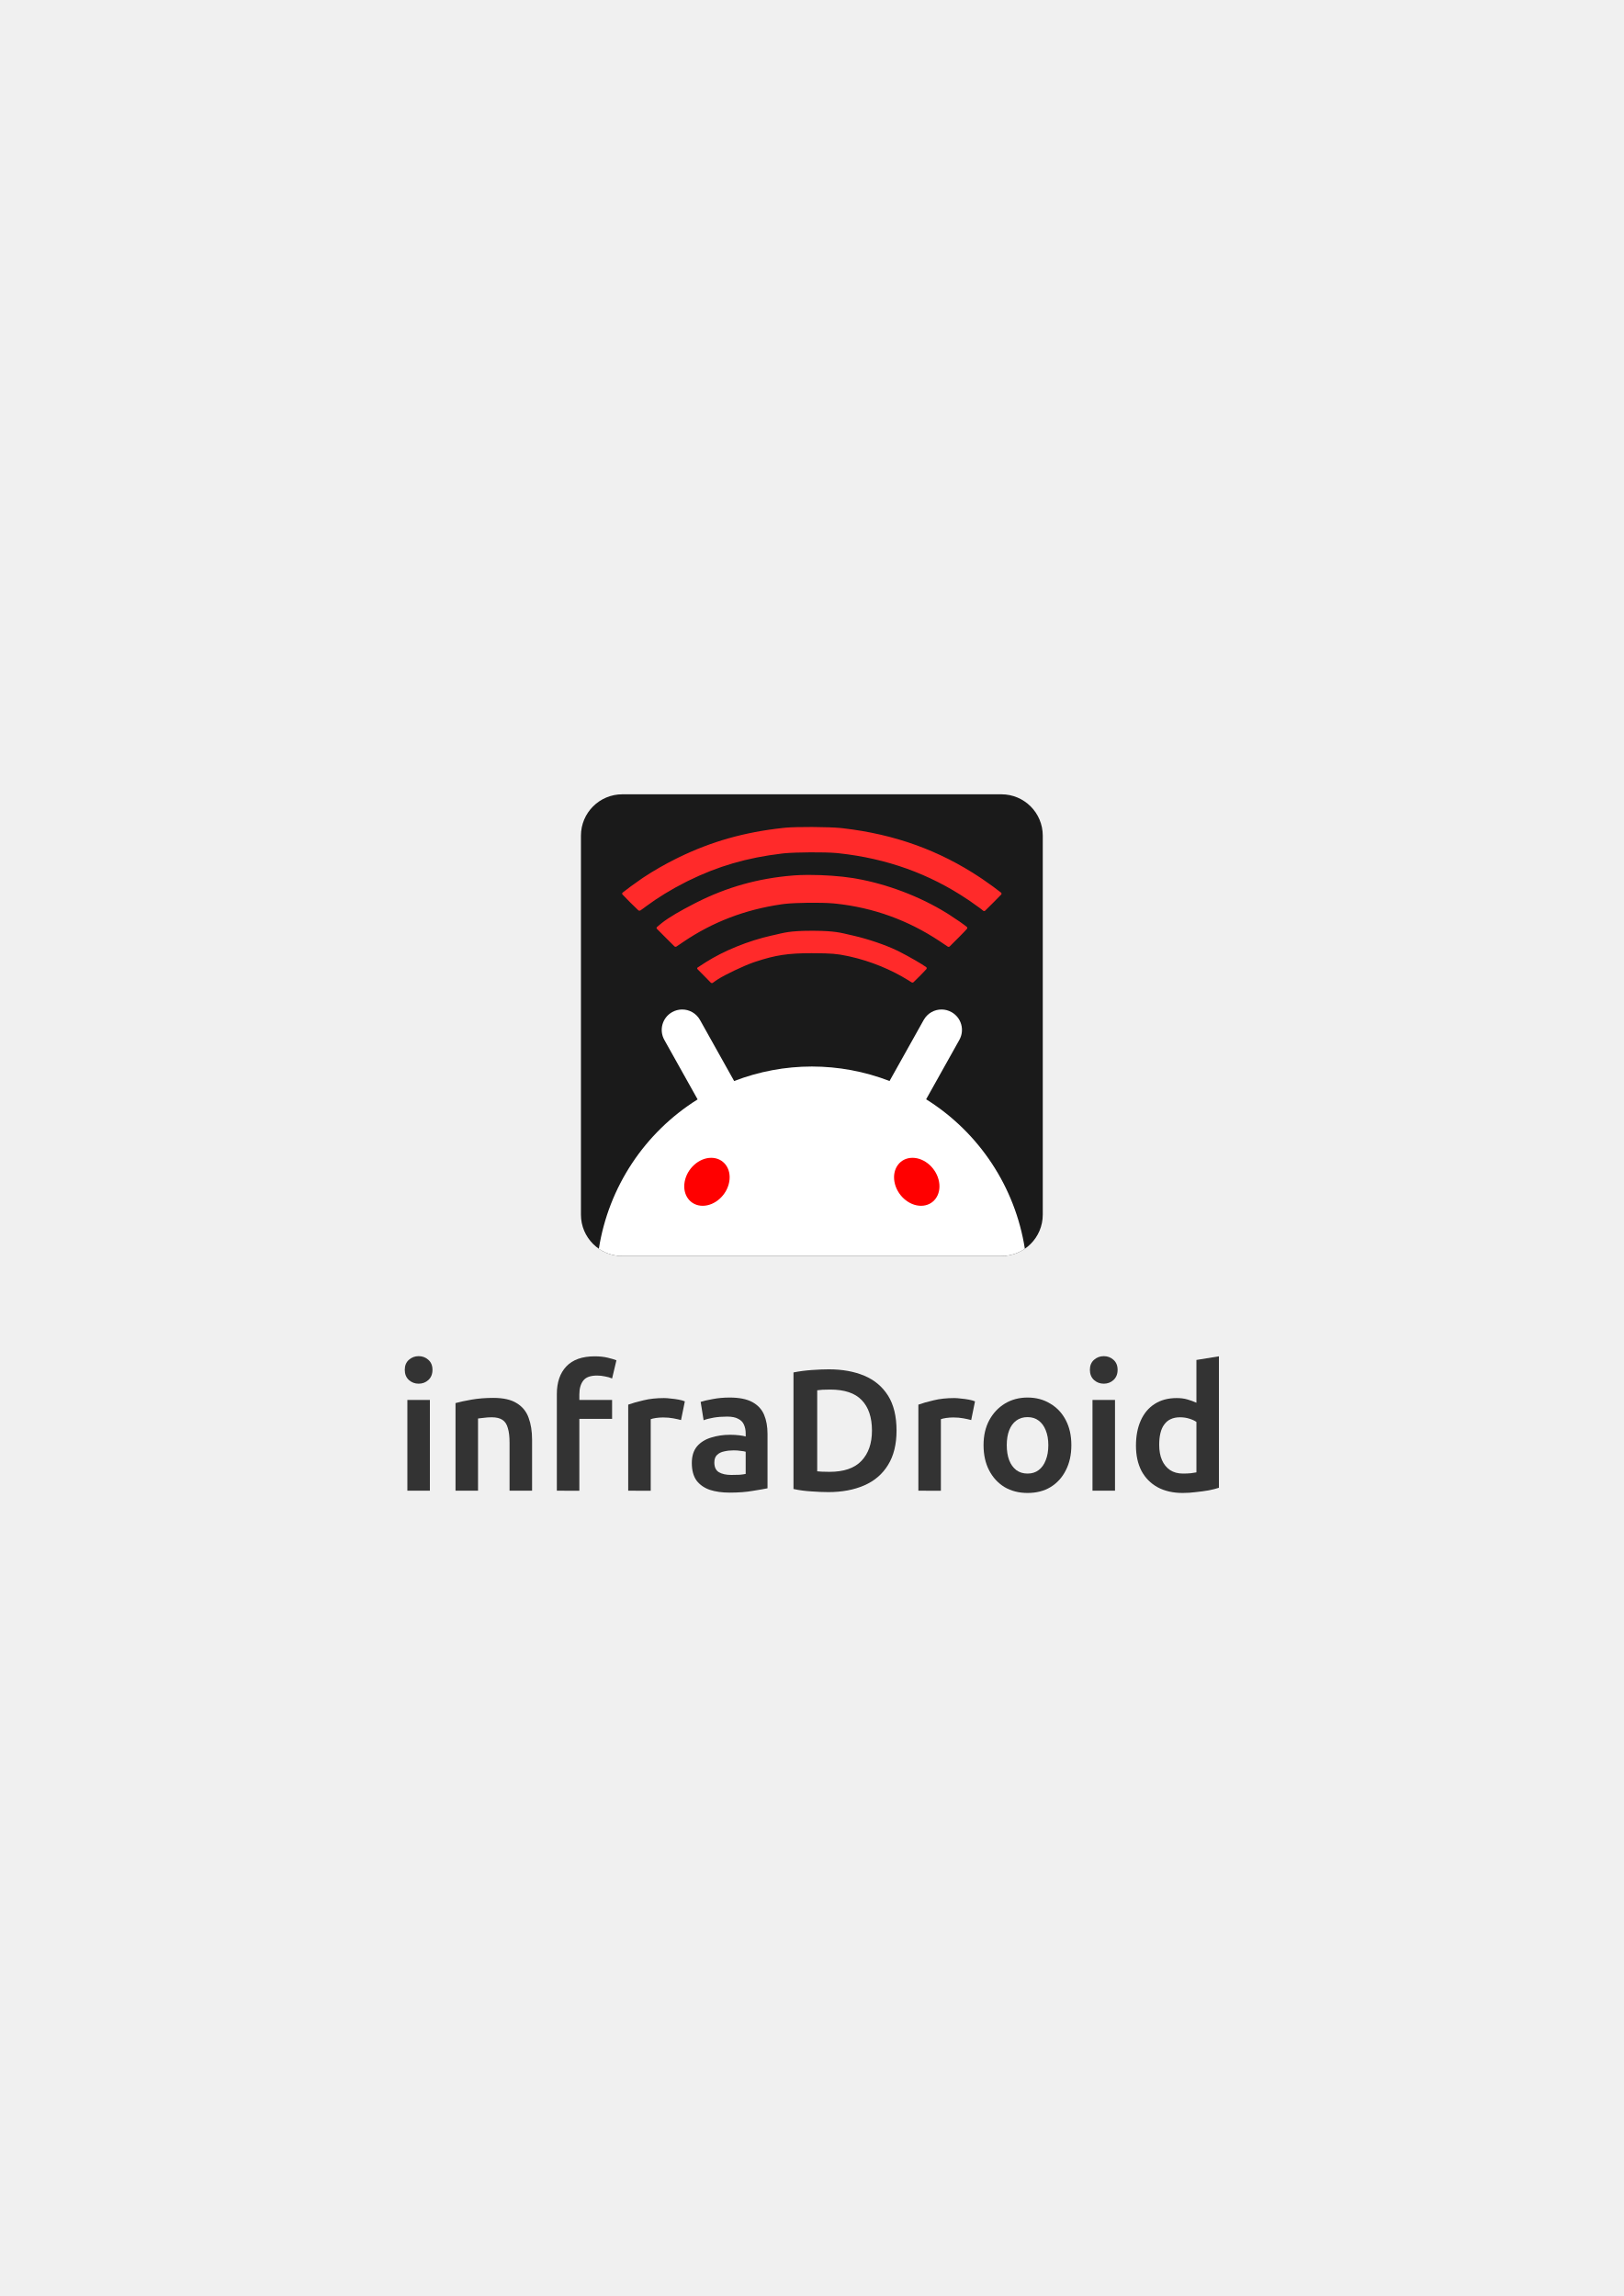
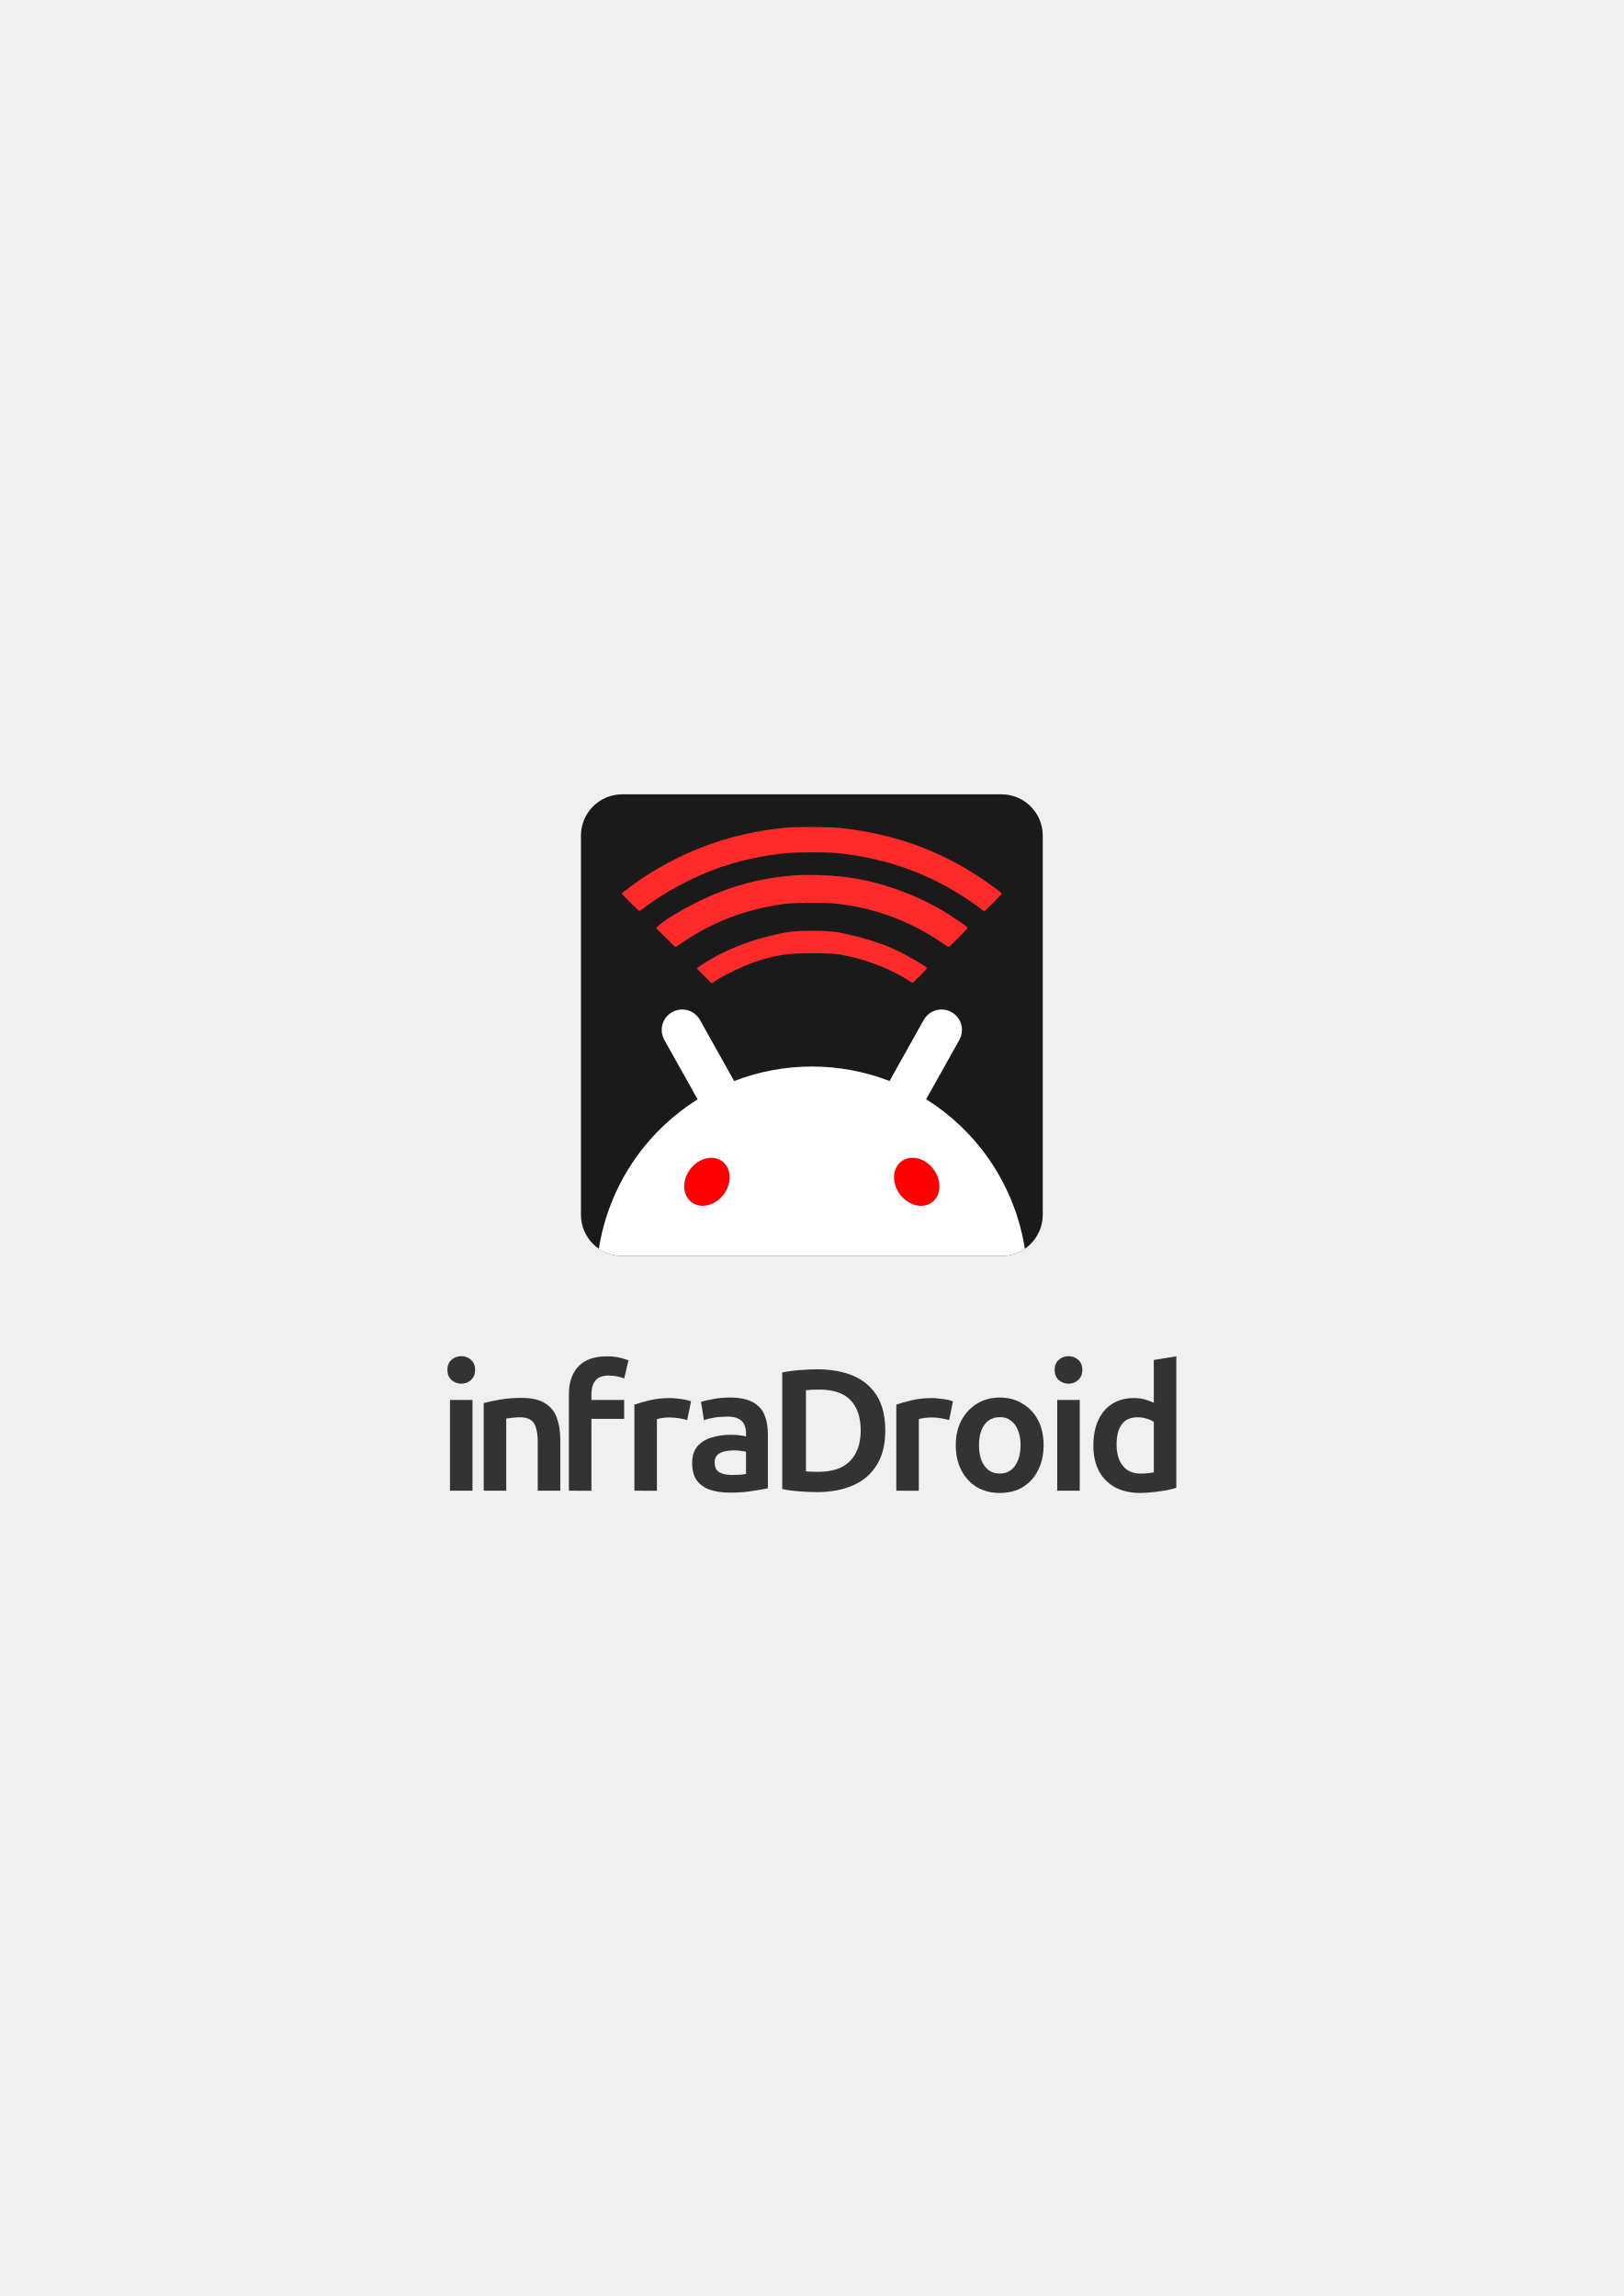
<svg xmlns="http://www.w3.org/2000/svg" width="210mm" height="297mm" viewBox="0 0 210 297" version="1.1" id="svg5" xml:space="preserve">
  <defs id="defs2" />
  <g id="layer1">
    <path style="opacity:1;fill:none;stroke:#000000;stroke-width:1.333" d="" id="path1161" transform="scale(0.2645833)" />
    <g aria-label="infraDroid" id="text1750" style="font-size:26.861px;fill:#333333;stroke-width:0.846" transform="matrix(0.8339934,0,0,0.8339934,17.43069,21.49138)">
-       <path d="M 42.273,205.446 V 191.371 h 3.492 v 14.075 z m 1.746,-16.6 q -0.86,0 -1.504,-0.564 -0.645,-0.591 -0.645,-1.585 0,-0.994 0.645,-1.558 0.645,-0.564 1.504,-0.564 0.886,0 1.504,0.564 0.645,0.564 0.645,1.558 0,0.994 -0.645,1.585 -0.618,0.564 -1.504,0.564 z" id="path2039" style="fill:#333333" />
-       <path d="m 49.74,205.446 v -13.592 q 0.967,-0.269 2.498,-0.537 1.558,-0.269 3.358,-0.269 2.364,0 3.653,0.833 1.316,0.806 1.827,2.256 0.537,1.45 0.537,3.384 v 7.924 h -3.492 v -7.44 q 0,-1.424 -0.269,-2.283 -0.242,-0.886 -0.833,-1.262 -0.591,-0.403 -1.665,-0.403 -0.618,0 -1.209,0.081 -0.564,0.054 -0.913,0.107 v 11.201 z" id="path2041" style="fill:#333333" />
-       <path d="m 65.454,205.446 v -14.988 q 0,-2.74 1.477,-4.298 1.477,-1.558 4.405,-1.558 1.128,0 2.015,0.215 0.886,0.215 1.343,0.403 l -0.672,2.82 q -0.483,-0.215 -1.101,-0.322 -0.618,-0.134 -1.236,-0.134 -1.558,0 -2.149,0.806 -0.591,0.779 -0.591,2.122 v 0.86 h 5.077 v 2.928 h -5.077 v 11.147 z" id="path2043" style="fill:#333333" />
-       <path d="m 76.521,205.446 v -13.35 q 0.967,-0.349 2.364,-0.672 1.424,-0.349 3.196,-0.349 0.457,0 1.074,0.081 0.618,0.054 1.182,0.161 0.591,0.107 0.967,0.269 l -0.591,2.901 q -0.483,-0.134 -1.209,-0.269 -0.698,-0.134 -1.585,-0.134 -0.537,0 -1.101,0.081 -0.537,0.081 -0.806,0.188 v 11.094 z" id="path2045" style="fill:#333333" />
-       <path d="m 92.241,205.741 q -1.746,0 -3.062,-0.43 -1.316,-0.457 -2.068,-1.45 -0.725,-1.021 -0.725,-2.713 0,-1.612 0.806,-2.579 0.833,-0.967 2.203,-1.37 1.37,-0.43 2.928,-0.43 0.779,0 1.424,0.081 0.672,0.081 0.994,0.188 v -0.483 q 0,-0.752 -0.269,-1.343 -0.242,-0.591 -0.886,-0.913 -0.618,-0.349 -1.719,-0.349 -1.155,0 -2.095,0.161 -0.94,0.161 -1.558,0.403 l -0.457,-2.847 q 0.645,-0.215 1.853,-0.43 1.236,-0.242 2.632,-0.242 2.229,0 3.519,0.698 1.289,0.698 1.827,1.961 0.537,1.262 0.537,2.982 v 8.434 q -0.779,0.161 -2.31,0.403 -1.504,0.269 -3.572,0.269 z m 0.269,-2.74 q 0.698,0 1.289,-0.027 0.591,-0.054 0.94,-0.134 v -3.438 q -0.242,-0.081 -0.779,-0.134 -0.51,-0.081 -1.074,-0.081 -0.779,0 -1.477,0.161 -0.672,0.134 -1.101,0.537 -0.43,0.403 -0.43,1.182 0,1.074 0.698,1.504 0.725,0.43 1.934,0.43 z" id="path2047" style="fill:#333333" />
-       <path d="m 107.525,205.661 q -1.128,0 -2.579,-0.107 -1.45,-0.081 -2.794,-0.376 v -18.077 q 1.343,-0.269 2.847,-0.376 1.504,-0.107 2.632,-0.107 3.143,0 5.506,0.994 2.364,0.994 3.68,3.089 1.316,2.095 1.316,5.426 0,3.196 -1.316,5.318 -1.289,2.122 -3.68,3.17 -2.391,1.048 -5.614,1.048 z m 0.215,-3.143 q 3.331,0 4.942,-1.692 1.639,-1.719 1.639,-4.701 0,-3.089 -1.585,-4.728 -1.558,-1.639 -4.889,-1.639 -0.672,0 -1.182,0.027 -0.483,0.027 -0.833,0.081 v 12.571 q 0.269,0.027 0.698,0.054 0.457,0.027 1.209,0.027 z" style="font-weight:bold;font-family:'Ubuntu Sans';-inkscape-font-specification:'Ubuntu Sans Bold';fill:#333333" id="path2049" />
-       <path d="m 121.519,205.446 v -13.35 q 0.967,-0.349 2.364,-0.672 1.424,-0.349 3.196,-0.349 0.457,0 1.074,0.081 0.618,0.054 1.182,0.161 0.591,0.107 0.967,0.269 l -0.591,2.901 q -0.483,-0.134 -1.209,-0.269 -0.698,-0.134 -1.585,-0.134 -0.537,0 -1.101,0.081 -0.537,0.081 -0.806,0.188 v 11.094 z" style="font-weight:bold;font-family:'Ubuntu Sans';-inkscape-font-specification:'Ubuntu Sans Bold';fill:#333333" id="path2051" />
-       <path d="m 138.449,205.795 q -2.015,0 -3.572,-0.913 -1.531,-0.94 -2.391,-2.606 -0.86,-1.665 -0.86,-3.895 0,-2.229 0.886,-3.868 0.886,-1.639 2.417,-2.579 1.558,-0.94 3.519,-0.94 1.988,0 3.519,0.94 1.558,0.913 2.417,2.579 0.86,1.639 0.86,3.868 0,2.229 -0.86,3.895 -0.833,1.665 -2.364,2.606 -1.504,0.913 -3.572,0.913 z m 0,-3.008 q 1.021,0 1.719,-0.537 0.725,-0.537 1.101,-1.531 0.403,-0.994 0.403,-2.337 0,-1.343 -0.403,-2.31 -0.376,-0.967 -1.101,-1.504 -0.698,-0.537 -1.719,-0.537 -1.021,0 -1.746,0.537 -0.725,0.537 -1.101,1.504 -0.376,0.967 -0.376,2.31 0,1.343 0.376,2.337 0.376,0.967 1.101,1.531 0.725,0.537 1.746,0.537 z" style="font-weight:bold;font-family:'Ubuntu Sans';-inkscape-font-specification:'Ubuntu Sans Bold';fill:#333333" id="path2053" />
-       <path d="M 148.521,205.446 V 191.371 h 3.492 v 14.075 z m 1.746,-16.6 q -0.86,0 -1.504,-0.564 -0.645,-0.591 -0.645,-1.585 0,-0.994 0.645,-1.558 0.645,-0.564 1.504,-0.564 0.886,0 1.504,0.564 0.645,0.564 0.645,1.558 0,0.994 -0.645,1.585 -0.618,0.564 -1.504,0.564 z" style="font-weight:bold;font-family:'Ubuntu Sans';-inkscape-font-specification:'Ubuntu Sans Bold';fill:#333333" id="path2055" />
-       <path d="m 162.516,205.795 q -2.256,0 -3.895,-0.886 -1.612,-0.886 -2.498,-2.525 -0.86,-1.665 -0.86,-3.922 0,-2.256 0.752,-3.922 0.752,-1.665 2.149,-2.552 1.424,-0.913 3.411,-0.913 0.94,0 1.665,0.215 0.752,0.215 1.397,0.51 v -6.635 l 3.492,-0.564 v 20.387 q -0.645,0.215 -1.585,0.403 -0.94,0.161 -1.988,0.269 -1.021,0.134 -2.041,0.134 z m 0.027,-3.008 q 0.698,0 1.236,-0.054 0.537,-0.081 0.86,-0.134 v -7.817 q -0.403,-0.295 -1.101,-0.51 -0.672,-0.215 -1.45,-0.215 -0.833,0 -1.45,0.295 -0.591,0.269 -0.994,0.833 -0.403,0.537 -0.591,1.343 -0.188,0.779 -0.188,1.8 0,1.37 0.43,2.364 0.43,0.994 1.262,1.558 0.833,0.537 1.988,0.537 z" style="font-weight:bold;font-family:'Ubuntu Sans';-inkscape-font-specification:'Ubuntu Sans Bold';fill:#333333" id="path2057" />
+       <g id="g3" transform="translate(5.4983)">
+         <g id="g5" transform="translate(-1.110225)">
+           <path d="M 44.494,205.446 V 191.371 h 3.492 v 14.075 z m 1.746,-16.6 q -0.86,0 -1.504,-0.564 -0.645,-0.591 -0.645,-1.585 0,-0.994 0.645,-1.558 0.645,-0.564 1.504,-0.564 0.886,0 1.504,0.564 0.645,0.564 0.645,1.558 0,0.994 -0.645,1.585 -0.618,0.564 -1.504,0.564 z" id="path2039" style="fill:#333333" />
+           <path d="m 49.726,205.446 v -13.592 q 0.967,-0.269 2.498,-0.537 1.558,-0.269 3.358,-0.269 2.364,0 3.653,0.833 1.316,0.806 1.827,2.256 0.537,1.45 0.537,3.384 v 7.924 h -3.492 v -7.44 q 0,-1.424 -0.269,-2.283 -0.242,-0.886 -0.833,-1.262 -0.591,-0.403 -1.665,-0.403 -0.618,0 -1.209,0.081 -0.564,0.054 -0.913,0.107 v 11.201 z" id="path2041" style="fill:#333333" />
+           <path d="m 62.937,205.446 v -14.988 q 0,-2.74 1.477,-4.298 1.477,-1.558 4.405,-1.558 1.128,0 2.015,0.215 0.886,0.215 1.343,0.403 l -0.672,2.82 q -0.483,-0.215 -1.101,-0.322 -0.618,-0.134 -1.236,-0.134 -1.558,0 -2.149,0.806 -0.591,0.779 -0.591,2.122 v 0.86 h 5.077 v 2.928 h -5.077 v 11.147 z" id="path2043" style="fill:#333333" />
+           <path d="m 73.092,205.446 v -13.35 q 0.967,-0.349 2.364,-0.672 1.424,-0.349 3.196,-0.349 0.457,0 1.074,0.081 0.618,0.054 1.182,0.161 0.591,0.107 0.967,0.269 l -0.591,2.901 q -0.483,-0.134 -1.209,-0.269 -0.698,-0.134 -1.585,-0.134 -0.537,0 -1.101,0.081 -0.537,0.081 -0.806,0.188 v 11.094 z" id="path2045" style="fill:#333333" />
+           <path d="m 87.906,205.741 q -1.746,0 -3.062,-0.43 -1.316,-0.457 -2.068,-1.45 -0.725,-1.021 -0.725,-2.713 0,-1.612 0.806,-2.579 0.833,-0.967 2.203,-1.37 1.37,-0.43 2.928,-0.43 0.779,0 1.424,0.081 0.672,0.081 0.994,0.188 v -0.483 q 0,-0.752 -0.269,-1.343 -0.242,-0.591 -0.886,-0.913 -0.618,-0.349 -1.719,-0.349 -1.155,0 -2.095,0.161 -0.94,0.161 -1.558,0.403 l -0.457,-2.847 q 0.645,-0.215 1.853,-0.43 1.236,-0.242 2.632,-0.242 2.229,0 3.519,0.698 1.289,0.698 1.827,1.961 0.537,1.262 0.537,2.982 v 8.434 q -0.779,0.161 -2.31,0.403 -1.504,0.269 -3.572,0.269 z m 0.269,-2.74 q 0.698,0 1.289,-0.027 0.591,-0.054 0.94,-0.134 v -3.438 q -0.242,-0.081 -0.779,-0.134 -0.51,-0.081 -1.074,-0.081 -0.779,0 -1.477,0.161 -0.672,0.134 -1.101,0.537 -0.43,0.403 -0.43,1.182 0,1.074 0.698,1.504 0.725,0.43 1.934,0.43 z" id="path2047" style="fill:#333333" />
+           <path d="m 101.392,205.661 q -1.128,0 -2.579,-0.107 -1.45,-0.081 -2.794,-0.376 v -18.077 q 1.343,-0.269 2.847,-0.376 1.504,-0.107 2.632,-0.107 3.143,0 5.506,0.994 2.364,0.994 3.68,3.089 1.316,2.095 1.316,5.426 0,3.196 -1.316,5.318 -1.289,2.122 -3.68,3.17 -2.391,1.048 -5.614,1.048 z m 0.215,-3.143 q 3.331,0 4.942,-1.692 1.639,-1.719 1.639,-4.701 0,-3.089 -1.585,-4.728 -1.558,-1.639 -4.889,-1.639 -0.672,0 -1.182,0.027 -0.483,0.027 -0.833,0.081 v 12.571 q 0.269,0.027 0.698,0.054 0.457,0.027 1.209,0.027 z" style="font-weight:bold;font-family:'Ubuntu Sans';-inkscape-font-specification:'Ubuntu Sans Bold';fill:#333333" id="path2049" />
+           <path d="m 113.711,205.446 v -13.35 q 0.967,-0.349 2.364,-0.672 1.424,-0.349 3.196,-0.349 0.457,0 1.074,0.081 0.618,0.054 1.182,0.161 0.591,0.107 0.967,0.269 l -0.591,2.901 q -0.483,-0.134 -1.209,-0.269 -0.698,-0.134 -1.585,-0.134 -0.537,0 -1.101,0.081 -0.537,0.081 -0.806,0.188 v 11.094 z" style="font-weight:bold;font-family:'Ubuntu Sans';-inkscape-font-specification:'Ubuntu Sans Bold';fill:#333333" id="path2051" />
+           <path d="m 129.756,205.795 q -2.015,0 -3.572,-0.913 -1.531,-0.94 -2.391,-2.606 -0.86,-1.665 -0.86,-3.895 0,-2.229 0.886,-3.868 0.886,-1.639 2.417,-2.579 1.558,-0.94 3.519,-0.94 1.988,0 3.519,0.94 1.558,0.913 2.417,2.579 0.86,1.639 0.86,3.868 0,2.229 -0.86,3.895 -0.833,1.665 -2.364,2.606 -1.504,0.913 -3.572,0.913 z m 0,-3.008 q 1.021,0 1.719,-0.537 0.725,-0.537 1.101,-1.531 0.403,-0.994 0.403,-2.337 0,-1.343 -0.403,-2.31 -0.376,-0.967 -1.101,-1.504 -0.698,-0.537 -1.719,-0.537 -1.021,0 -1.746,0.537 -0.725,0.537 -1.101,1.504 -0.376,0.967 -0.376,2.31 0,1.343 0.376,2.337 0.376,0.967 1.101,1.531 0.725,0.537 1.746,0.537 z" style="font-weight:bold;font-family:'Ubuntu Sans';-inkscape-font-specification:'Ubuntu Sans Bold';fill:#333333" id="path2053" />
+           <path d="M 138.664,205.446 V 191.371 h 3.492 v 14.075 z m 1.746,-16.6 q -0.86,0 -1.504,-0.564 -0.645,-0.591 -0.645,-1.585 0,-0.994 0.645,-1.558 0.645,-0.564 1.504,-0.564 0.886,0 1.504,0.564 0.645,0.564 0.645,1.558 0,0.994 -0.645,1.585 -0.618,0.564 -1.504,0.564 z" style="font-weight:bold;font-family:'Ubuntu Sans';-inkscape-font-specification:'Ubuntu Sans Bold';fill:#333333" id="path2055" />
+           <path d="m 151.519,205.795 q -2.256,0 -3.895,-0.886 -1.612,-0.886 -2.498,-2.525 -0.86,-1.665 -0.86,-3.922 0,-2.256 0.752,-3.922 0.752,-1.665 2.149,-2.552 1.424,-0.913 3.411,-0.913 0.94,0 1.665,0.215 0.752,0.215 1.397,0.51 v -6.635 l 3.492,-0.564 v 20.387 q -0.645,0.215 -1.585,0.403 -0.94,0.161 -1.988,0.269 -1.021,0.134 -2.041,0.134 z m 0.027,-3.008 q 0.698,0 1.236,-0.054 0.537,-0.081 0.86,-0.134 v -7.817 q -0.403,-0.295 -1.101,-0.51 -0.672,-0.215 -1.45,-0.215 -0.833,0 -1.45,0.295 -0.591,0.269 -0.994,0.833 -0.403,0.537 -0.591,1.343 -0.188,0.779 -0.188,1.8 0,1.37 0.43,2.364 0.43,0.994 1.262,1.558 0.833,0.537 1.988,0.537 z" style="font-weight:bold;font-family:'Ubuntu Sans';-inkscape-font-specification:'Ubuntu Sans Bold';fill:#333333" id="path2057" />
+         </g>
+       </g>
    </g>
    <g id="g2">
      <g id="g1">
        <rect style="fill:#1a1a1a;stroke:none;stroke-width:0.1;stroke-dasharray:none" id="rect2170-4" width="59.729" height="59.729" x="-75.604" y="175.185" ry="5.35" />
        <path id="path1155-8" style="fill:#ff2a2a;stroke:none;stroke-width:0.682;stroke-dasharray:none" d="m -45.793,178.076 c -2.025,-0.007 -4.007,0.036 -5.159,0.134 -0.145,0.012 -0.381,0.037 -0.526,0.053 -7.7,0.835 -14.305,2.702 -20.864,5.896 -0.131,0.064 -0.344,0.169 -0.475,0.234 -0.942,0.468 -1.876,0.963 -2.786,1.472 v 5.85 c 1.496,-0.938 3.084,-1.837 4.723,-2.664 0.13,-0.066 0.342,-0.171 0.473,-0.236 5.87,-2.898 11.727,-4.606 18.628,-5.431 0.145,-0.017 0.38,-0.044 0.526,-0.058 2.371,-0.229 8.001,-0.262 10.367,-0.061 0.145,0.012 0.381,0.037 0.526,0.053 9.059,0.982 17.14,3.76 24.485,8.42 v -5.87 c -7.178,-4.072 -14.897,-6.527 -23.643,-7.539 -0.145,-0.017 -0.381,-0.044 -0.526,-0.057 -1.185,-0.111 -3.189,-0.176 -5.22,-0.191 -0.146,-0.001 -0.264,-0.002 -0.264,-0.002 z m -0.516,9.569 c -0.146,1.2e-4 -0.265,9.9e-4 -0.265,0.001 l -0.265,0.002 c -0.827,0.01 -1.613,0.037 -2.325,0.087 -0.146,0.01 -0.382,0.029 -0.528,0.041 -6.786,0.566 -13.011,2.314 -18.997,5.333 -0.13,0.066 -0.342,0.174 -0.472,0.24 -2.559,1.313 -4.901,2.629 -6.444,3.828 v 2.317 l 0.473,0.475 c 0.103,0.104 0.27,0.272 0.373,0.375 0.691,0.693 1.285,1.282 1.576,1.565 0.104,0.101 0.292,0.118 0.414,0.037 0.204,-0.135 0.53,-0.356 0.904,-0.612 0.12,-0.082 0.315,-0.216 0.436,-0.298 5.874,-3.986 12.327,-6.458 19.634,-7.521 0.145,-0.021 0.379,-0.054 0.525,-0.071 2.27,-0.269 7.33,-0.327 9.826,-0.111 0.145,0.013 0.381,0.037 0.526,0.052 7.472,0.805 14.351,3.289 20.631,7.45 0.122,0.081 0.319,0.213 0.44,0.294 l 1.236,0.829 a 0.322,0.322 0 0 0 0.407,-0.04 l 1.531,-1.529 c 0.103,-0.103 0.271,-0.271 0.374,-0.375 0.157,-0.158 0.279,-0.285 0.422,-0.431 v -2.361 c -0.732,-0.52 -1.65,-1.144 -2.49,-1.678 -0.123,-0.078 -0.324,-0.204 -0.448,-0.281 -5.383,-3.329 -11.89,-5.797 -18.194,-6.901 -0.144,-0.025 -0.378,-0.065 -0.522,-0.088 -2.504,-0.402 -5.855,-0.631 -8.78,-0.628 z m 0.461,11.156 c -4.364,0.005 -5.411,0.389 -7.422,0.842 -0.142,0.032 -0.373,0.082 -0.515,0.114 -4.676,1.054 -9.544,3.034 -13.216,5.375 -0.123,0.079 -0.322,0.208 -0.444,0.287 l -1.096,0.713 a 0.216,0.216 0 0 0 -0.036,0.332 l 1.04,1.051 c 0.103,0.104 0.269,0.272 0.372,0.376 0.495,0.502 0.986,1.004 1.243,1.268 0.102,0.105 0.281,0.121 0.4,0.036 0.158,-0.112 0.379,-0.268 0.583,-0.411 0.12,-0.083 0.316,-0.217 0.439,-0.296 1.519,-0.966 5.053,-2.648 7.066,-3.36 0.137,-0.049 0.362,-0.124 0.501,-0.17 3.963,-1.305 6.451,-1.681 11.085,-1.679 0.146,7e-5 0.383,10e-4 0.529,0.002 3.454,0.017 4.564,0.106 6.699,0.558 0.143,0.03 0.375,0.08 0.517,0.112 4.072,0.913 8.164,2.579 11.612,4.727 0.124,0.077 0.324,0.204 0.448,0.283 l 0.213,0.135 a 0.332,0.332 0 0 0 0.411,-0.044 l 1.07,-1.059 c 0.104,-0.103 0.272,-0.269 0.376,-0.373 0.485,-0.485 0.896,-0.919 1.107,-1.166 0.092,-0.108 0.08,-0.302 -0.036,-0.389 -0.727,-0.547 -3.41,-2.106 -5.317,-3.071 -0.13,-0.066 -0.342,-0.171 -0.474,-0.235 -2.371,-1.143 -5.795,-2.308 -8.835,-3.006 -0.142,-0.033 -0.373,-0.084 -0.516,-0.116 -1.857,-0.425 -3.021,-0.814 -7.277,-0.837 -0.146,-7.9e-4 -0.382,-0.001 -0.528,-0.001 z" />
        <path id="path1617-8" style="fill:#ffffff;stroke:none;stroke-width:0.708;stroke-dasharray:none" d="m 121.804,131.713 c -0.937,-0.012 -1.848,0.476 -2.339,1.355 l -4.417,7.896 c -3.206,-1.238 -6.613,-1.873 -10.049,-1.874 -3.436,0.002 -6.842,0.638 -10.047,1.877 l -4.418,-7.899 c -0.491,-0.878 -1.402,-1.367 -2.339,-1.354 -0.426,0.006 -0.857,0.115 -1.256,0.338 -1.277,0.714 -1.73,2.318 -1.016,3.595 l 4.305,7.696 c -7.153,4.472 -11.899,11.939 -12.913,20.314 8.886,0.945 18.25,1.429 27.685,1.432 9.436,-0.003 18.801,-0.488 27.688,-1.433 -1.008,-8.379 -5.752,-15.852 -12.907,-20.328 l 4.296,-7.681 c 0.714,-1.277 0.261,-2.881 -1.016,-3.595 -0.399,-0.223 -0.83,-0.333 -1.256,-0.338 z" transform="translate(-150.7394,71.3079)" />
        <g id="g1270-2" style="fill:#ff0000;stroke:none" transform="matrix(0.6949782,0,0,0.6949782,-118.6787,106.185)">
          <ellipse style="opacity:1;fill:#ff0000;stroke:none;stroke-width:0.098;stroke-dasharray:none" id="path1228-4" cx="115.958" cy="174.106" rx="4.15" ry="4.535" transform="matrix(1,0,-0.1753422,0.9845076,0,0)" />
          <ellipse style="fill:#ff0000;stroke:none;stroke-width:0.098;stroke-dasharray:none" id="path1228-6-5" cx="-93.946" cy="174.106" rx="4.15" ry="4.535" transform="matrix(-1,0,0.1753422,0.9845076,0,0)" />
        </g>
      </g>
    </g>
    <path id="path1155-9" style="fill:#ff2a2a;stroke:none;stroke-width:0.682;stroke-dasharray:none" d="m -63.121,108.263 c -2.025,-0.007 -4.007,0.036 -5.159,0.134 -0.145,0.012 -0.381,0.037 -0.526,0.053 -7.7,0.835 -14.305,2.702 -20.864,5.896 -0.131,0.064 -0.344,0.169 -0.475,0.234 -2.282,1.135 -4.524,2.419 -6.464,3.704 -0.122,0.081 -0.319,0.213 -0.439,0.295 -1.262,0.859 -3.194,2.278 -3.803,2.783 -0.112,0.093 -0.122,0.278 -0.024,0.386 0.579,0.638 2.509,2.563 3.148,3.142 0.108,0.098 0.311,0.114 0.432,0.033 0.168,-0.112 0.414,-0.287 0.687,-0.489 0.116,-0.086 0.304,-0.228 0.421,-0.315 2.329,-1.734 5.081,-3.417 7.978,-4.879 0.13,-0.066 0.342,-0.172 0.473,-0.236 5.87,-2.898 11.726,-4.606 18.628,-5.43 0.145,-0.017 0.38,-0.045 0.526,-0.059 2.371,-0.229 8.001,-0.262 10.367,-0.061 0.145,0.012 0.381,0.037 0.526,0.053 9.585,1.039 18.075,4.088 25.757,9.249 0.121,0.082 0.317,0.215 0.438,0.297 0.755,0.516 1.545,1.078 1.98,1.406 0.116,0.088 0.301,0.236 0.415,0.327 l 0.25,0.201 a 0.296,0.296 177.012 0 0 0.394,-0.021 l 1.4,-1.389 c 0.104,-0.103 0.272,-0.27 0.375,-0.373 0.627,-0.624 1.159,-1.167 1.418,-1.445 0.098,-0.105 0.093,-0.287 -0.018,-0.381 -0.575,-0.482 -2.351,-1.784 -3.686,-2.69 -0.121,-0.082 -0.318,-0.214 -0.439,-0.295 -8.251,-5.487 -17.133,-8.684 -27.442,-9.877 -0.145,-0.017 -0.381,-0.043 -0.526,-0.057 -1.185,-0.111 -3.19,-0.176 -5.221,-0.191 -0.146,-0.001 -0.264,-0.002 -0.264,-0.002 z m -1.045,9.573 c -0.827,0.01 -1.613,0.037 -2.325,0.087 -0.146,0.01 -0.382,0.029 -0.528,0.041 -6.786,0.566 -13.011,2.314 -18.997,5.333 -0.13,0.066 -0.341,0.174 -0.471,0.24 -2.66,1.365 -5.095,2.734 -6.631,3.971 -0.114,0.091 -0.295,0.244 -0.406,0.338 l -0.469,0.395 a 0.243,0.243 92.504 0 0 -0.016,0.358 l 1.551,1.558 c 0.103,0.104 0.27,0.271 0.373,0.375 0.691,0.693 1.285,1.282 1.575,1.565 0.104,0.101 0.292,0.118 0.414,0.037 0.204,-0.135 0.53,-0.356 0.904,-0.612 0.12,-0.082 0.315,-0.216 0.436,-0.298 5.874,-3.986 12.327,-6.458 19.635,-7.521 0.145,-0.021 0.379,-0.054 0.524,-0.071 2.27,-0.269 7.33,-0.327 9.826,-0.111 0.145,0.013 0.381,0.037 0.526,0.052 7.472,0.805 14.351,3.289 20.632,7.45 0.122,0.081 0.319,0.213 0.44,0.294 l 1.236,0.829 a 0.322,0.322 174.44 0 0 0.407,-0.04 l 1.531,-1.529 c 0.103,-0.103 0.271,-0.271 0.374,-0.374 0.686,-0.689 1.261,-1.291 1.528,-1.595 0.096,-0.109 0.084,-0.301 -0.027,-0.394 -0.549,-0.459 -2.198,-1.61 -3.569,-2.481 -0.123,-0.078 -0.324,-0.204 -0.448,-0.281 -5.383,-3.329 -11.89,-5.797 -18.194,-6.902 -0.144,-0.025 -0.378,-0.065 -0.522,-0.088 -2.504,-0.402 -5.856,-0.631 -8.78,-0.629 -0.146,1.2e-4 -0.264,8.8e-4 -0.264,9.2e-4 z m 0.991,11.153 c -4.364,0.005 -5.411,0.389 -7.422,0.842 -0.142,0.032 -0.373,0.082 -0.515,0.114 -4.676,1.054 -9.544,3.033 -13.216,5.375 -0.123,0.079 -0.322,0.208 -0.444,0.287 l -1.096,0.713 a 0.216,0.216 96.133 0 0 -0.036,0.332 l 1.04,1.051 c 0.103,0.104 0.269,0.272 0.372,0.376 0.495,0.502 0.986,1.004 1.243,1.268 0.102,0.105 0.281,0.121 0.4,0.036 0.158,-0.112 0.379,-0.268 0.584,-0.411 0.12,-0.083 0.316,-0.217 0.439,-0.296 1.519,-0.966 5.053,-2.648 7.066,-3.36 0.137,-0.049 0.362,-0.123 0.501,-0.169 3.963,-1.305 6.451,-1.681 11.085,-1.679 0.146,7e-5 0.383,9.6e-4 0.529,0.002 3.454,0.017 4.563,0.106 6.699,0.558 0.143,0.03 0.375,0.08 0.517,0.112 4.072,0.913 8.164,2.579 11.612,4.727 0.124,0.077 0.324,0.204 0.447,0.282 l 0.213,0.135 a 0.332,0.332 173.839 0 0 0.412,-0.044 l 1.07,-1.059 c 0.104,-0.103 0.272,-0.269 0.376,-0.373 0.485,-0.485 0.896,-0.92 1.107,-1.166 0.092,-0.108 0.079,-0.302 -0.036,-0.389 -0.727,-0.547 -3.41,-2.106 -5.317,-3.071 -0.13,-0.066 -0.343,-0.171 -0.474,-0.235 -2.371,-1.143 -5.795,-2.308 -8.834,-3.005 -0.142,-0.033 -0.374,-0.084 -0.516,-0.116 -1.857,-0.425 -3.021,-0.814 -7.277,-0.837 -0.146,-7.9e-4 -0.382,-0.001 -0.528,-0.001 z" transform="translate(14.74634,-0.9133993)" />
    <path id="path1617-3" style="fill:#1a1a1a;stroke:none;stroke-width:0.708;stroke-dasharray:none" d="m -46.263,133.209 c -0.937,-0.012 -1.848,0.476 -2.339,1.355 l -4.417,7.896 c -3.206,-1.238 -6.613,-1.873 -10.049,-1.874 -3.436,0.002 -6.842,0.638 -10.047,1.877 l -4.418,-7.899 c -0.491,-0.878 -1.402,-1.367 -2.339,-1.354 -0.426,0.006 -0.857,0.115 -1.256,0.338 -1.277,0.714 -1.73,2.318 -1.016,3.595 l 4.305,7.696 c -7.153,4.472 -11.899,11.939 -12.913,20.314 8.886,0.945 18.25,1.429 27.685,1.432 9.436,-0.003 18.801,-0.488 27.688,-1.433 -1.008,-8.379 -5.752,-15.852 -12.907,-20.328 l 4.296,-7.681 c 0.714,-1.277 0.261,-2.881 -1.016,-3.595 -0.399,-0.223 -0.83,-0.333 -1.256,-0.338 z" transform="translate(14.74634,-0.9133993)" />
    <g id="g1270-9" style="fill:#ffffff;stroke:none" transform="matrix(0.6949782,0,0,0.6949782,-121.26,35.45966)">
      <ellipse style="opacity:1;fill:#ffffff;stroke:none;stroke-width:0.098;stroke-dasharray:none" id="path1228-0" cx="115.958" cy="174.106" rx="4.15" ry="4.535" transform="matrix(1,0,-0.1753422,0.9845076,0,0)" />
      <ellipse style="fill:#ffffff;stroke:none;stroke-width:0.098;stroke-dasharray:none" id="path1228-6-8" cx="-93.946" cy="174.106" rx="4.15" ry="4.535" transform="matrix(-1,0,0.1753422,0.9845076,0,0)" />
    </g>
    <g id="g4" transform="translate(-152.1455,-64.84891)">
      <rect style="fill:#1a1a1a;stroke:none;stroke-width:0.1;stroke-dasharray:none" id="rect2170" width="59.729" height="59.729" x="75.136" y="103.877" ry="0" />
      <path id="path1617" style="fill:#ffffff;stroke:none;stroke-width:0.708;stroke-dasharray:none" d="m 121.804,131.7 c -0.937,-0.012 -1.848,0.477 -2.339,1.355 l -4.417,7.896 c -3.206,-1.238 -6.612,-1.873 -10.049,-1.874 -3.436,0.002 -6.842,0.638 -10.047,1.877 l -4.418,-7.899 c -0.491,-0.878 -1.403,-1.367 -2.339,-1.354 -0.426,0.006 -0.857,0.115 -1.256,0.338 -1.277,0.714 -1.73,2.318 -1.016,3.596 l 4.305,7.696 c -7.142,4.465 -11.885,11.917 -12.908,20.276 h 55.364 c -1.017,-8.364 -5.758,-15.821 -12.902,-20.291 l 4.296,-7.681 c 0.714,-1.277 0.261,-2.881 -1.016,-3.596 -0.399,-0.223 -0.83,-0.333 -1.256,-0.338 z" />
      <g id="g1270" style="fill:#ff0000;stroke:none" transform="matrix(0.6949782,0,0,0.6949782,32.06076,34.87713)">
        <ellipse style="opacity:1;fill:#ff0000;stroke:none;stroke-width:0.098;stroke-dasharray:none" id="path1228" cx="115.958" cy="174.106" rx="4.15" ry="4.535" transform="matrix(1,0,-0.1753422,0.9845076,0,0)" />
        <ellipse style="fill:#ff0000;stroke:none;stroke-width:0.098;stroke-dasharray:none" id="path1228-6" cx="-93.946" cy="174.106" rx="4.15" ry="4.535" transform="matrix(-1,0,0.1753422,0.9845076,0,0)" />
      </g>
      <path id="path2" style="fill:#ff2a2a;stroke:none;stroke-width:0.682;stroke-dasharray:none" d="m -63.121,108.263 c -2.025,-0.007 -4.007,0.036 -5.159,0.134 -0.145,0.012 -0.381,0.037 -0.526,0.053 -7.7,0.835 -14.305,2.702 -20.864,5.896 -0.131,0.064 -0.344,0.169 -0.475,0.234 -2.282,1.135 -4.524,2.419 -6.464,3.704 -0.122,0.081 -0.319,0.213 -0.439,0.295 -1.262,0.859 -3.194,2.278 -3.803,2.783 -0.112,0.093 -0.122,0.278 -0.024,0.386 0.579,0.638 2.509,2.563 3.148,3.142 0.108,0.098 0.311,0.114 0.432,0.033 0.168,-0.112 0.414,-0.287 0.687,-0.489 0.116,-0.086 0.304,-0.228 0.421,-0.315 2.329,-1.734 5.081,-3.417 7.978,-4.879 0.13,-0.066 0.342,-0.172 0.473,-0.236 5.87,-2.898 11.726,-4.606 18.628,-5.43 0.145,-0.017 0.38,-0.045 0.526,-0.059 2.371,-0.229 8.001,-0.262 10.367,-0.061 0.145,0.012 0.381,0.037 0.526,0.053 9.585,1.039 18.075,4.088 25.757,9.249 0.121,0.082 0.317,0.215 0.438,0.297 0.755,0.516 1.545,1.078 1.98,1.406 0.116,0.088 0.301,0.236 0.415,0.327 l 0.25,0.201 a 0.296,0.296 177.012 0 0 0.394,-0.021 l 1.4,-1.389 c 0.104,-0.103 0.272,-0.27 0.375,-0.373 0.627,-0.624 1.159,-1.167 1.418,-1.445 0.098,-0.105 0.093,-0.287 -0.018,-0.381 -0.575,-0.482 -2.351,-1.784 -3.686,-2.69 -0.121,-0.082 -0.318,-0.214 -0.439,-0.295 -8.251,-5.487 -17.133,-8.684 -27.442,-9.877 -0.145,-0.017 -0.381,-0.043 -0.526,-0.057 -1.185,-0.111 -3.19,-0.176 -5.221,-0.191 -0.146,-0.001 -0.264,-0.002 -0.264,-0.002 z m -1.045,9.573 c -0.827,0.01 -1.613,0.037 -2.325,0.087 -0.146,0.01 -0.382,0.029 -0.528,0.041 -6.786,0.566 -13.011,2.314 -18.997,5.333 -0.13,0.066 -0.341,0.174 -0.471,0.24 -2.66,1.365 -5.095,2.734 -6.631,3.971 -0.114,0.091 -0.295,0.244 -0.406,0.338 l -0.469,0.395 a 0.243,0.243 92.504 0 0 -0.016,0.358 l 1.551,1.558 c 0.103,0.104 0.27,0.271 0.373,0.375 0.691,0.693 1.285,1.282 1.575,1.565 0.104,0.101 0.292,0.118 0.414,0.037 0.204,-0.135 0.53,-0.356 0.904,-0.612 0.12,-0.082 0.315,-0.216 0.436,-0.298 5.874,-3.986 12.327,-6.458 19.635,-7.521 0.145,-0.021 0.379,-0.054 0.524,-0.071 2.27,-0.269 7.33,-0.327 9.826,-0.111 0.145,0.013 0.381,0.037 0.526,0.052 7.472,0.805 14.351,3.289 20.632,7.45 0.122,0.081 0.319,0.213 0.44,0.294 l 1.236,0.829 a 0.322,0.322 174.44 0 0 0.407,-0.04 l 1.531,-1.529 c 0.103,-0.103 0.271,-0.271 0.374,-0.374 0.686,-0.689 1.261,-1.291 1.528,-1.595 0.096,-0.109 0.084,-0.301 -0.027,-0.394 -0.549,-0.459 -2.198,-1.61 -3.569,-2.481 -0.123,-0.078 -0.324,-0.204 -0.448,-0.281 -5.383,-3.329 -11.89,-5.797 -18.194,-6.902 -0.144,-0.025 -0.378,-0.065 -0.522,-0.088 -2.504,-0.402 -5.856,-0.631 -8.78,-0.629 -0.146,1.2e-4 -0.264,8.8e-4 -0.264,9.2e-4 z m 0.991,11.153 c -4.364,0.005 -5.411,0.389 -7.422,0.842 -0.142,0.032 -0.373,0.082 -0.515,0.114 -4.676,1.054 -9.544,3.033 -13.216,5.375 -0.123,0.079 -0.322,0.208 -0.444,0.287 l -1.096,0.713 a 0.216,0.216 96.133 0 0 -0.036,0.332 l 1.04,1.051 c 0.103,0.104 0.269,0.272 0.372,0.376 0.495,0.502 0.986,1.004 1.243,1.268 0.102,0.105 0.281,0.121 0.4,0.036 0.158,-0.112 0.379,-0.268 0.584,-0.411 0.12,-0.083 0.316,-0.217 0.439,-0.296 1.519,-0.966 5.053,-2.648 7.066,-3.36 0.137,-0.049 0.362,-0.123 0.501,-0.169 3.963,-1.305 6.451,-1.681 11.085,-1.679 0.146,7e-5 0.383,9.6e-4 0.529,0.002 3.454,0.017 4.563,0.106 6.699,0.558 0.143,0.03 0.375,0.08 0.517,0.112 4.072,0.913 8.164,2.579 11.612,4.727 0.124,0.077 0.324,0.204 0.447,0.282 l 0.213,0.135 a 0.332,0.332 173.839 0 0 0.412,-0.044 l 1.07,-1.059 c 0.104,-0.103 0.272,-0.269 0.376,-0.373 0.485,-0.485 0.896,-0.92 1.107,-1.166 0.092,-0.108 0.079,-0.302 -0.036,-0.389 -0.727,-0.547 -3.41,-2.106 -5.317,-3.071 -0.13,-0.066 -0.343,-0.171 -0.474,-0.235 -2.371,-1.143 -5.795,-2.308 -8.834,-3.005 -0.142,-0.033 -0.374,-0.084 -0.516,-0.116 -1.857,-0.425 -3.021,-0.814 -7.277,-0.837 -0.146,-7.9e-4 -0.382,-0.001 -0.528,-0.001 z" transform="matrix(0.6476911,0,0,0.6476911,145.848,37.98563)" />
    </g>
    <rect style="fill:#1a1a1a;stroke:none;stroke-width:0.1;stroke-dasharray:none" id="rect2170-8" width="59.729" height="59.729" x="75.136" y="102.747" ry="5.35" />
    <path id="path1617-2" style="fill:#ffffff;stroke:none;stroke-width:0.708;stroke-dasharray:none" d="M 121.804 131.713 C 120.867 131.7 119.956 132.19 119.465 133.068 L 115.048 140.964 C 111.842 139.726 108.435 139.091 104.999 139.09 C 101.563 139.092 98.156 139.728 94.951 140.967 L 90.533 133.068 C 90.042 132.19 89.13 131.701 88.194 131.713 C 87.768 131.719 87.337 131.828 86.937 132.051 C 85.66 132.766 85.207 134.37 85.921 135.647 L 90.226 143.343 C 83.356 147.638 78.706 154.696 77.451 162.668 C 78.312 163.26 79.357 163.606 80.486 163.606 L 129.514 163.606 C 130.643 163.606 131.688 163.26 132.55 162.667 C 131.3 154.691 126.651 147.628 119.78 143.328 L 124.076 135.647 C 124.791 134.37 124.337 132.766 123.06 132.051 C 122.66 131.828 122.23 131.719 121.804 131.713 z " transform="translate(0,-1.129636)" />
    <g id="g1270-4" style="fill:#ff0000;stroke:none" transform="matrix(0.6949782,0,0,0.6949782,32.06076,33.7475)">
      <ellipse style="opacity:1;fill:#ff0000;stroke:none;stroke-width:0.098;stroke-dasharray:none" id="path1228-5" cx="115.958" cy="174.106" rx="4.15" ry="4.535" transform="matrix(1,0,-0.1753422,0.9845076,0,0)" />
      <ellipse style="fill:#ff0000;stroke:none;stroke-width:0.098;stroke-dasharray:none" id="path1228-6-51" cx="-93.946" cy="174.106" rx="4.15" ry="4.535" transform="matrix(-1,0,0.1753422,0.9845076,0,0)" />
    </g>
    <path id="path2-7" style="fill:#ff2a2a;stroke:none;stroke-width:0.682;stroke-dasharray:none" d="m -63.121,108.263 c -2.025,-0.007 -4.007,0.036 -5.159,0.134 -0.145,0.012 -0.381,0.037 -0.526,0.053 -7.7,0.835 -14.305,2.702 -20.864,5.896 -0.131,0.064 -0.344,0.169 -0.475,0.234 -2.282,1.135 -4.524,2.419 -6.464,3.704 -0.122,0.081 -0.319,0.213 -0.439,0.295 -1.262,0.859 -3.194,2.278 -3.803,2.783 -0.112,0.093 -0.122,0.278 -0.024,0.386 0.579,0.638 2.509,2.563 3.148,3.142 0.108,0.098 0.311,0.114 0.432,0.033 0.168,-0.112 0.414,-0.287 0.687,-0.489 0.116,-0.086 0.304,-0.228 0.421,-0.315 2.329,-1.734 5.081,-3.417 7.978,-4.879 0.13,-0.066 0.342,-0.172 0.473,-0.236 5.87,-2.898 11.726,-4.606 18.628,-5.43 0.145,-0.017 0.38,-0.045 0.526,-0.059 2.371,-0.229 8.001,-0.262 10.367,-0.061 0.145,0.012 0.381,0.037 0.526,0.053 9.585,1.039 18.075,4.088 25.757,9.249 0.121,0.082 0.317,0.215 0.438,0.297 0.755,0.516 1.545,1.078 1.98,1.406 0.116,0.088 0.301,0.236 0.415,0.327 l 0.25,0.201 a 0.296,0.296 177.012 0 0 0.394,-0.021 l 1.4,-1.389 c 0.104,-0.103 0.272,-0.27 0.375,-0.373 0.627,-0.624 1.159,-1.167 1.418,-1.445 0.098,-0.105 0.093,-0.287 -0.018,-0.381 -0.575,-0.482 -2.351,-1.784 -3.686,-2.69 -0.121,-0.082 -0.318,-0.214 -0.439,-0.295 -8.251,-5.487 -17.133,-8.684 -27.442,-9.877 -0.145,-0.017 -0.381,-0.043 -0.526,-0.057 -1.185,-0.111 -3.19,-0.176 -5.221,-0.191 -0.146,-0.001 -0.264,-0.002 -0.264,-0.002 z m -1.045,9.573 c -0.827,0.01 -1.613,0.037 -2.325,0.087 -0.146,0.01 -0.382,0.029 -0.528,0.041 -6.786,0.566 -13.011,2.314 -18.997,5.333 -0.13,0.066 -0.341,0.174 -0.471,0.24 -2.66,1.365 -5.095,2.734 -6.631,3.971 -0.114,0.091 -0.295,0.244 -0.406,0.338 l -0.469,0.395 a 0.243,0.243 92.504 0 0 -0.016,0.358 l 1.551,1.558 c 0.103,0.104 0.27,0.271 0.373,0.375 0.691,0.693 1.285,1.282 1.575,1.565 0.104,0.101 0.292,0.118 0.414,0.037 0.204,-0.135 0.53,-0.356 0.904,-0.612 0.12,-0.082 0.315,-0.216 0.436,-0.298 5.874,-3.986 12.327,-6.458 19.635,-7.521 0.145,-0.021 0.379,-0.054 0.524,-0.071 2.27,-0.269 7.33,-0.327 9.826,-0.111 0.145,0.013 0.381,0.037 0.526,0.052 7.472,0.805 14.351,3.289 20.632,7.45 0.122,0.081 0.319,0.213 0.44,0.294 l 1.236,0.829 a 0.322,0.322 174.44 0 0 0.407,-0.04 l 1.531,-1.529 c 0.103,-0.103 0.271,-0.271 0.374,-0.374 0.686,-0.689 1.261,-1.291 1.528,-1.595 0.096,-0.109 0.084,-0.301 -0.027,-0.394 -0.549,-0.459 -2.198,-1.61 -3.569,-2.481 -0.123,-0.078 -0.324,-0.204 -0.448,-0.281 -5.383,-3.329 -11.89,-5.797 -18.194,-6.902 -0.144,-0.025 -0.378,-0.065 -0.522,-0.088 -2.504,-0.402 -5.856,-0.631 -8.78,-0.629 -0.146,1.2e-4 -0.264,8.8e-4 -0.264,9.2e-4 z m 0.991,11.153 c -4.364,0.005 -5.411,0.389 -7.422,0.842 -0.142,0.032 -0.373,0.082 -0.515,0.114 -4.676,1.054 -9.544,3.033 -13.216,5.375 -0.123,0.079 -0.322,0.208 -0.444,0.287 l -1.096,0.713 a 0.216,0.216 96.133 0 0 -0.036,0.332 l 1.04,1.051 c 0.103,0.104 0.269,0.272 0.372,0.376 0.495,0.502 0.986,1.004 1.243,1.268 0.102,0.105 0.281,0.121 0.4,0.036 0.158,-0.112 0.379,-0.268 0.584,-0.411 0.12,-0.083 0.316,-0.217 0.439,-0.296 1.519,-0.966 5.053,-2.648 7.066,-3.36 0.137,-0.049 0.362,-0.123 0.501,-0.169 3.963,-1.305 6.451,-1.681 11.085,-1.679 0.146,7e-5 0.383,9.6e-4 0.529,0.002 3.454,0.017 4.563,0.106 6.699,0.558 0.143,0.03 0.375,0.08 0.517,0.112 4.072,0.913 8.164,2.579 11.612,4.727 0.124,0.077 0.324,0.204 0.447,0.282 l 0.213,0.135 a 0.332,0.332 173.839 0 0 0.412,-0.044 l 1.07,-1.059 c 0.104,-0.103 0.272,-0.269 0.376,-0.373 0.485,-0.485 0.896,-0.92 1.107,-1.166 0.092,-0.108 0.079,-0.302 -0.036,-0.389 -0.727,-0.547 -3.41,-2.106 -5.317,-3.071 -0.13,-0.066 -0.343,-0.171 -0.474,-0.235 -2.371,-1.143 -5.795,-2.308 -8.834,-3.005 -0.142,-0.033 -0.374,-0.084 -0.516,-0.116 -1.857,-0.425 -3.021,-0.814 -7.277,-0.837 -0.146,-7.9e-4 -0.382,-0.001 -0.528,-0.001 z" transform="matrix(0.6476911,0,0,0.6476911,145.848,36.85599)" />
  </g>
</svg>
